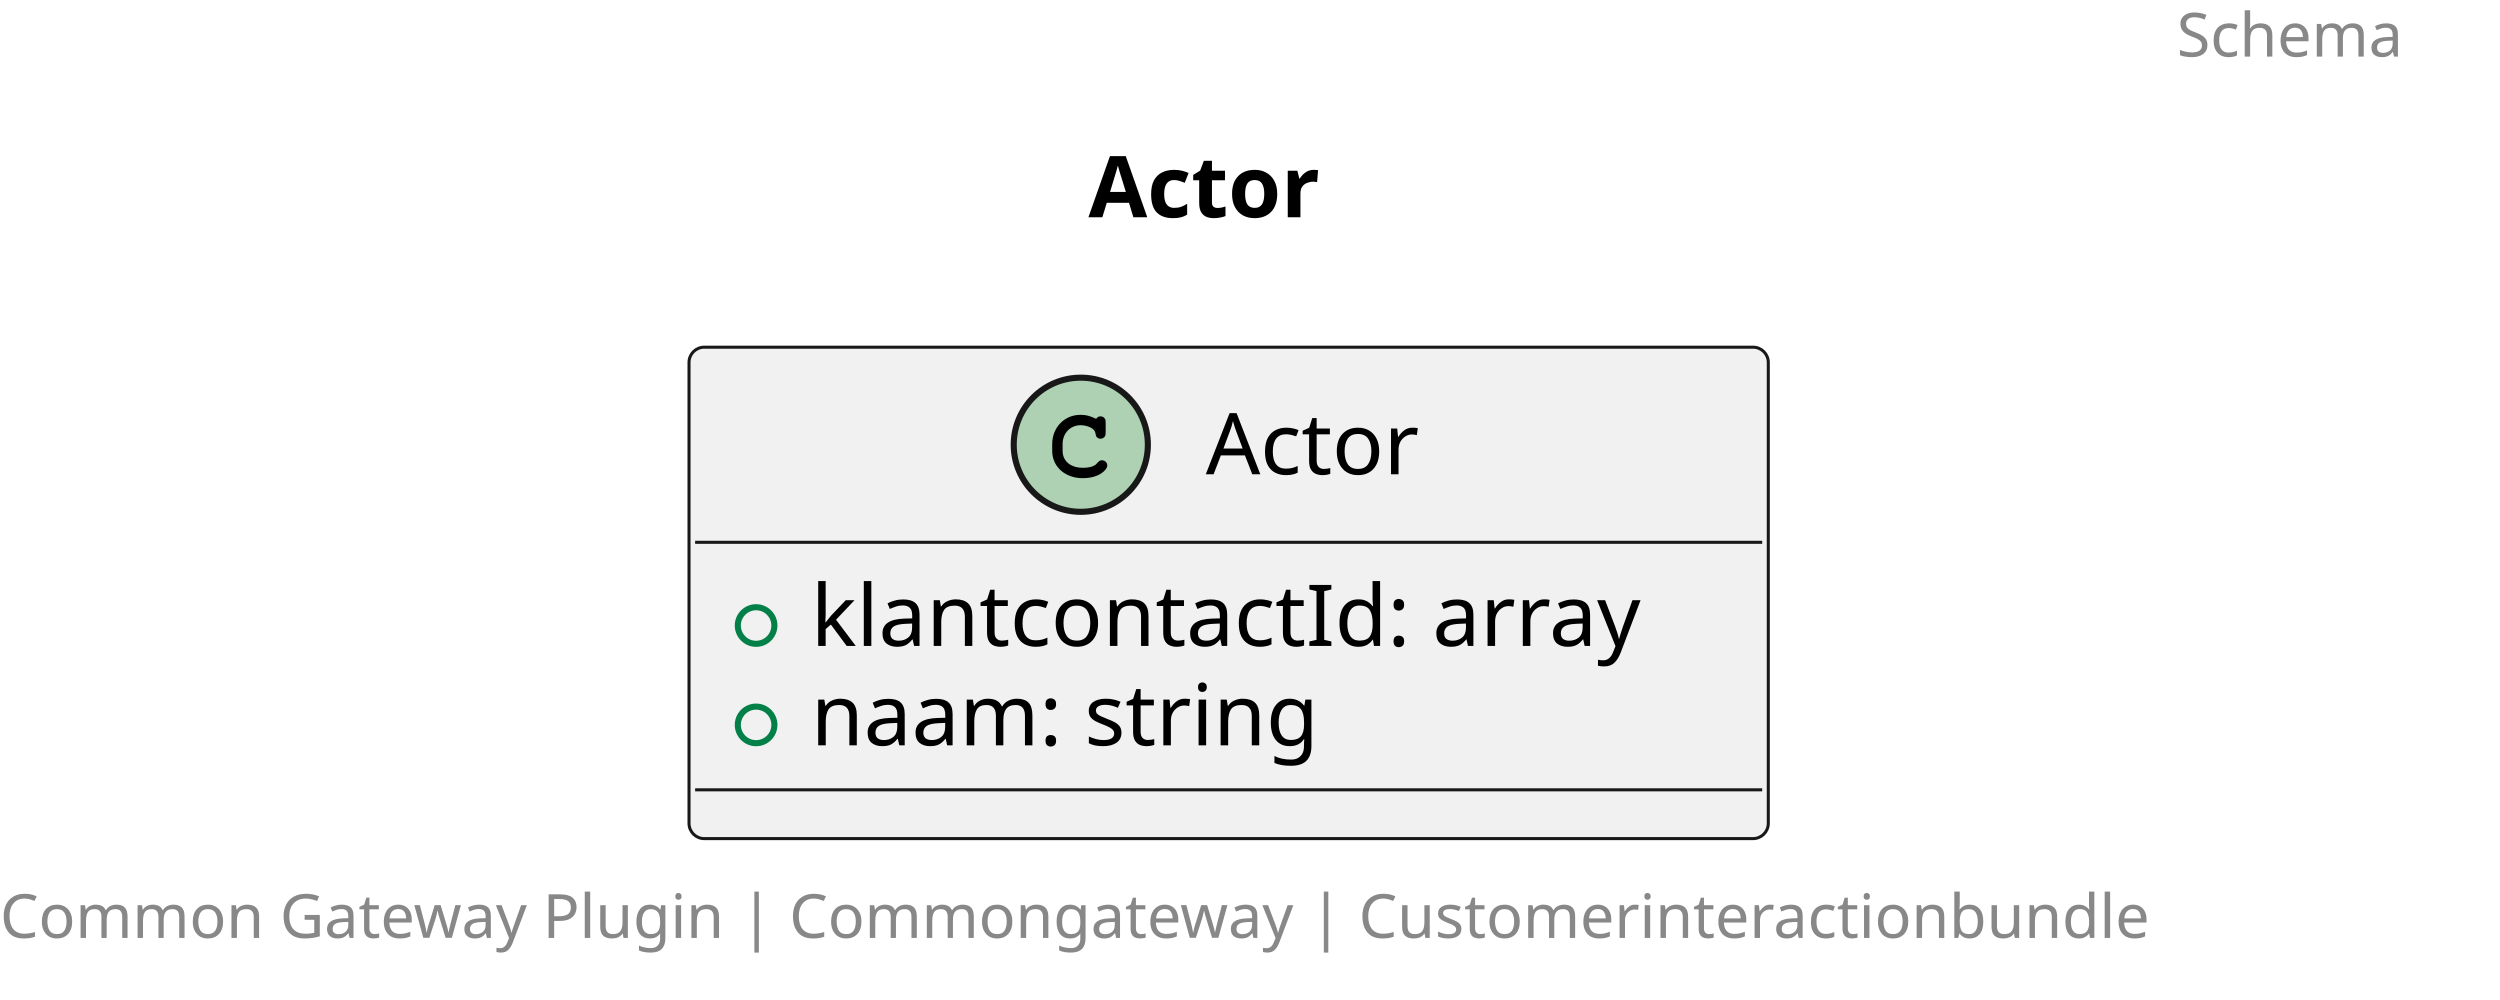
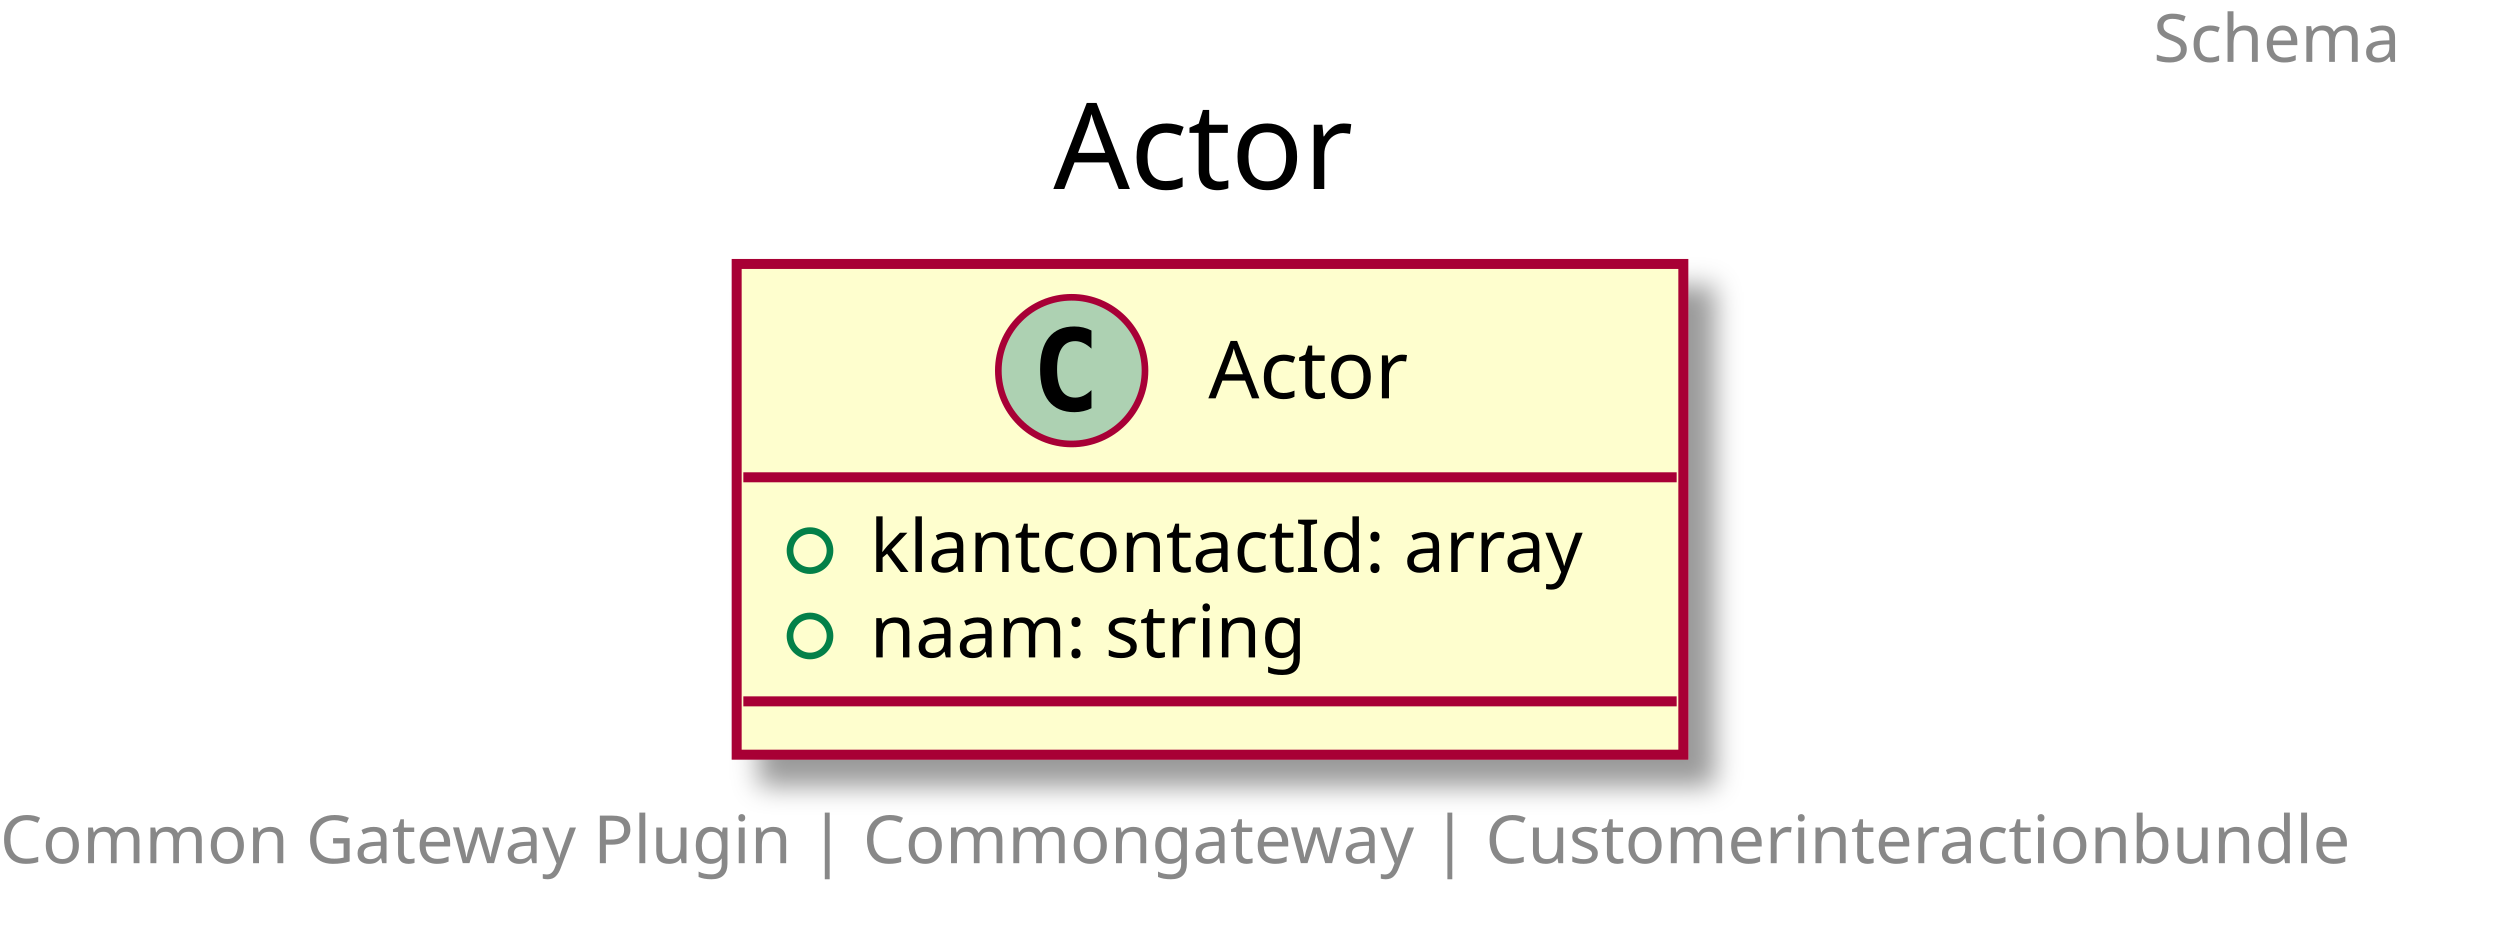
- <svg xmlns="http://www.w3.org/2000/svg" contentStyleType="text/css" height="164px" preserveAspectRatio="none" style="width:410px;height:164px;background:#FFFFFF;" version="1.1" viewBox="0 0 410 164" width="410px" zoomAndPan="magnify">
-   <defs />
+ <svg xmlns="http://www.w3.org/2000/svg" contentScriptType="application/ecmascript" contentStyleType="text/css" height="142px" preserveAspectRatio="none" style="width:375px;height:142px;" version="1.1" viewBox="0 0 375 142" width="375px" zoomAndPan="magnify">
+   <defs>
+     <filter height="300%" id="f1tki3yn5x37cs" width="300%" x="-1" y="-1">
+       <feGaussianBlur result="blurOut" stdDeviation="2.0" />
+       <feColorMatrix in="blurOut" result="blurOut2" type="matrix" values="0 0 0 0 0 0 0 0 0 0 0 0 0 0 0 0 0 0 .4 0" />
+       <feOffset dx="4.0" dy="4.0" in="blurOut2" result="blurOut3" />
+       <feBlend in="SourceGraphic" in2="blurOut3" mode="normal" />
+     </filter>
+   </defs>
  <g>
-     <text fill="#888888" font-family="sans-serif" font-size="10" lengthAdjust="spacing" textLength="45" x="357" y="9.282">Schema</text>
-     <text fill="#000000" font-family="sans-serif" font-size="14" font-weight="bold" lengthAdjust="spacing" textLength="45" x="178.5" y="35.636">Actor</text>
-     <g id="elem_Actor">
-       <rect codeLine="5" fill="#F1F1F1" height="80.594" id="Actor" rx="2.5" ry="2.5" style="stroke:#181818;stroke-width:0.5;" width="177" x="113" y="56.938" />
-       <ellipse cx="177.25" cy="72.938" fill="#ADD1B2" rx="11" ry="11" style="stroke:#181818;stroke-width:1.0;" />
-       <path d="M179.594,68.609 C178.656,68.172 178.062,68.031 177.188,68.031 C174.562,68.031 172.562,70.109 172.562,72.828 L172.562,73.953 C172.562,76.531 174.672,78.422 177.562,78.422 C178.781,78.422 179.938,78.125 180.688,77.578 C181.266,77.172 181.594,76.719 181.594,76.328 C181.594,75.875 181.203,75.484 180.734,75.484 C180.516,75.484 180.312,75.562 180.125,75.75 C179.672,76.234 179.672,76.234 179.484,76.328 C179.062,76.594 178.375,76.719 177.609,76.719 C175.562,76.719 174.266,75.625 174.266,73.922 L174.266,72.828 C174.266,71.047 175.516,69.734 177.25,69.734 C177.828,69.734 178.438,69.891 178.906,70.141 C179.391,70.422 179.562,70.641 179.656,71.047 C179.719,71.453 179.75,71.578 179.891,71.703 C180.031,71.844 180.266,71.953 180.484,71.953 C180.75,71.953 181.016,71.812 181.188,71.594 C181.297,71.438 181.328,71.25 181.328,70.828 L181.328,69.406 C181.328,68.969 181.312,68.844 181.219,68.688 C181.062,68.422 180.781,68.281 180.484,68.281 C180.188,68.281 179.984,68.375 179.766,68.688 L179.594,68.609 Z " fill="#000000" />
-       <text fill="#000000" font-family="sans-serif" font-size="14" lengthAdjust="spacing" textLength="40" x="197.75" y="77.784">Actor</text>
-       <line style="stroke:#181818;stroke-width:0.5;" x1="114" x2="289" y1="88.938" y2="88.938" />
-       <ellipse cx="124" cy="102.586" fill="none" rx="3" ry="3" style="stroke:#038048;stroke-width:1.0;" />
-       <text fill="#000000" font-family="sans-serif" font-size="14" lengthAdjust="spacing" textLength="151" x="133" y="105.933">klantcontactId: array</text>
-       <ellipse cx="124" cy="118.883" fill="none" rx="3" ry="3" style="stroke:#038048;stroke-width:1.0;" />
-       <text fill="#000000" font-family="sans-serif" font-size="14" lengthAdjust="spacing" textLength="90" x="133" y="122.23">naam: string</text>
-       <line style="stroke:#181818;stroke-width:0.5;" x1="114" x2="289" y1="129.531" y2="129.531" />
-     </g>
-     <text fill="#888888" font-family="sans-serif" font-size="10" lengthAdjust="spacing" textLength="402" x="0" y="153.814">Common Gateway Plugin | Commongateway | Customerinteractionbundle</text>
+     <text fill="#888888" font-family="sans-serif" font-size="10" lengthAdjust="spacingAndGlyphs" textLength="40" x="323" y="9.282">Schema</text>
+     <text fill="#000000" font-family="sans-serif" font-size="18" lengthAdjust="spacingAndGlyphs" textLength="47" x="158" y="28.349">Actor</text>
+     <rect fill="#FEFECE" filter="url(#f1tki3yn5x37cs)" height="73.609" id="Actor" style="stroke: #A80036; stroke-width: 1.5;" width="142" x="110.5" y="39.594" />
+     <ellipse cx="160.75" cy="55.594" fill="#ADD1B2" rx="11" ry="11" style="stroke: #A80036; stroke-width: 1.0;" />
+     <path d="M163.719,61.234 Q163.141,61.531 162.5,61.672 Q161.859,61.828 161.156,61.828 Q158.656,61.828 157.328,60.188 Q156.016,58.531 156.016,55.406 Q156.016,52.281 157.328,50.625 Q158.656,48.969 161.156,48.969 Q161.859,48.969 162.5,49.125 Q163.156,49.281 163.719,49.578 L163.719,52.297 Q163.094,51.719 162.5,51.453 Q161.906,51.172 161.281,51.172 Q159.938,51.172 159.25,52.25 Q158.562,53.312 158.562,55.406 Q158.562,57.5 159.25,58.578 Q159.938,59.641 161.281,59.641 Q161.906,59.641 162.5,59.375 Q163.094,59.094 163.719,58.516 L163.719,61.234 Z " />
+     <text fill="#000000" font-family="sans-serif" font-size="12" lengthAdjust="spacingAndGlyphs" textLength="33" x="181.25" y="59.748">Actor</text>
+     <line style="stroke: #A80036; stroke-width: 1.5;" x1="111.5" x2="251.5" y1="71.594" y2="71.594" />
+     <ellipse cx="121.5" cy="82.594" fill="none" rx="3" ry="3" style="stroke: #038048; stroke-width: 1.0;" />
+     <text fill="#000000" font-family="sans-serif" font-size="11" lengthAdjust="spacingAndGlyphs" textLength="116" x="130.5" y="85.804">klantcontactId: array</text>
+     <ellipse cx="121.5" cy="95.398" fill="none" rx="3" ry="3" style="stroke: #038048; stroke-width: 1.0;" />
+     <text fill="#000000" font-family="sans-serif" font-size="11" lengthAdjust="spacingAndGlyphs" textLength="73" x="130.5" y="98.609">naam: string</text>
+     <line style="stroke: #A80036; stroke-width: 1.5;" x1="111.5" x2="251.5" y1="105.203" y2="105.203" />
+     <text fill="#888888" font-family="sans-serif" font-size="10" lengthAdjust="spacingAndGlyphs" textLength="363" x="0" y="129.485">Common Gateway Plugin | Commongateway | Customerinteractionbundle</text>
  </g>
</svg>
